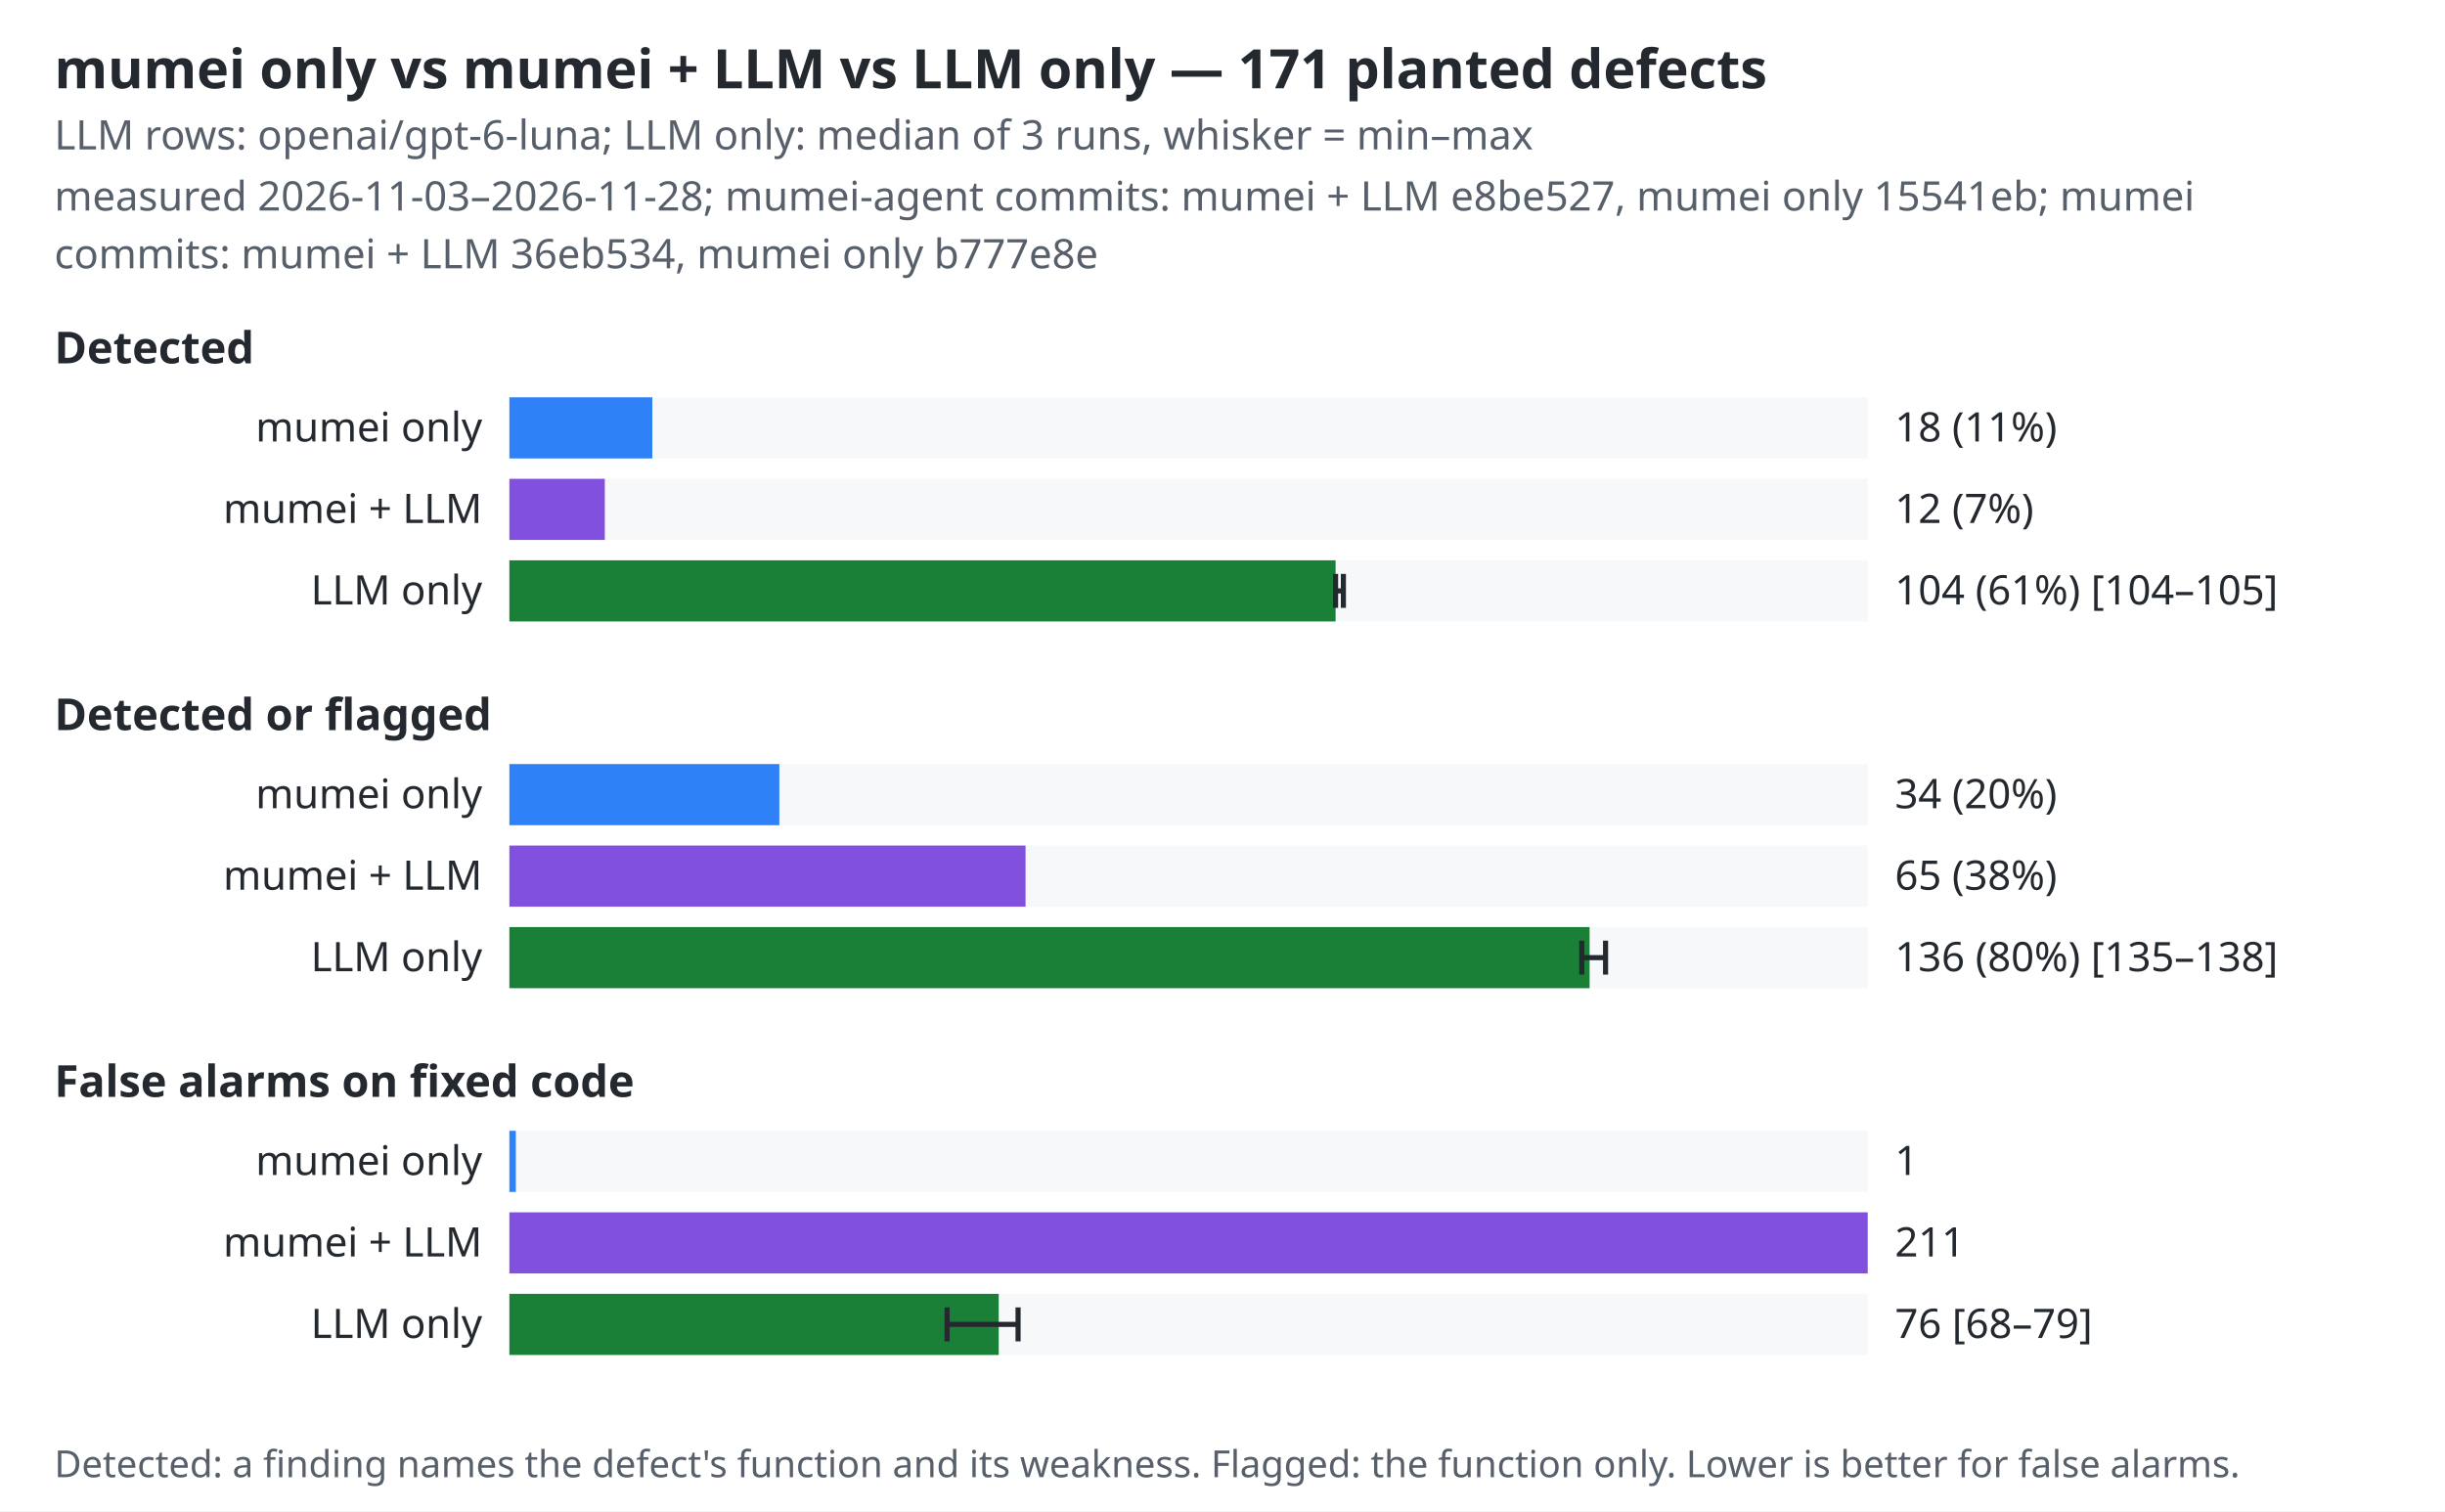
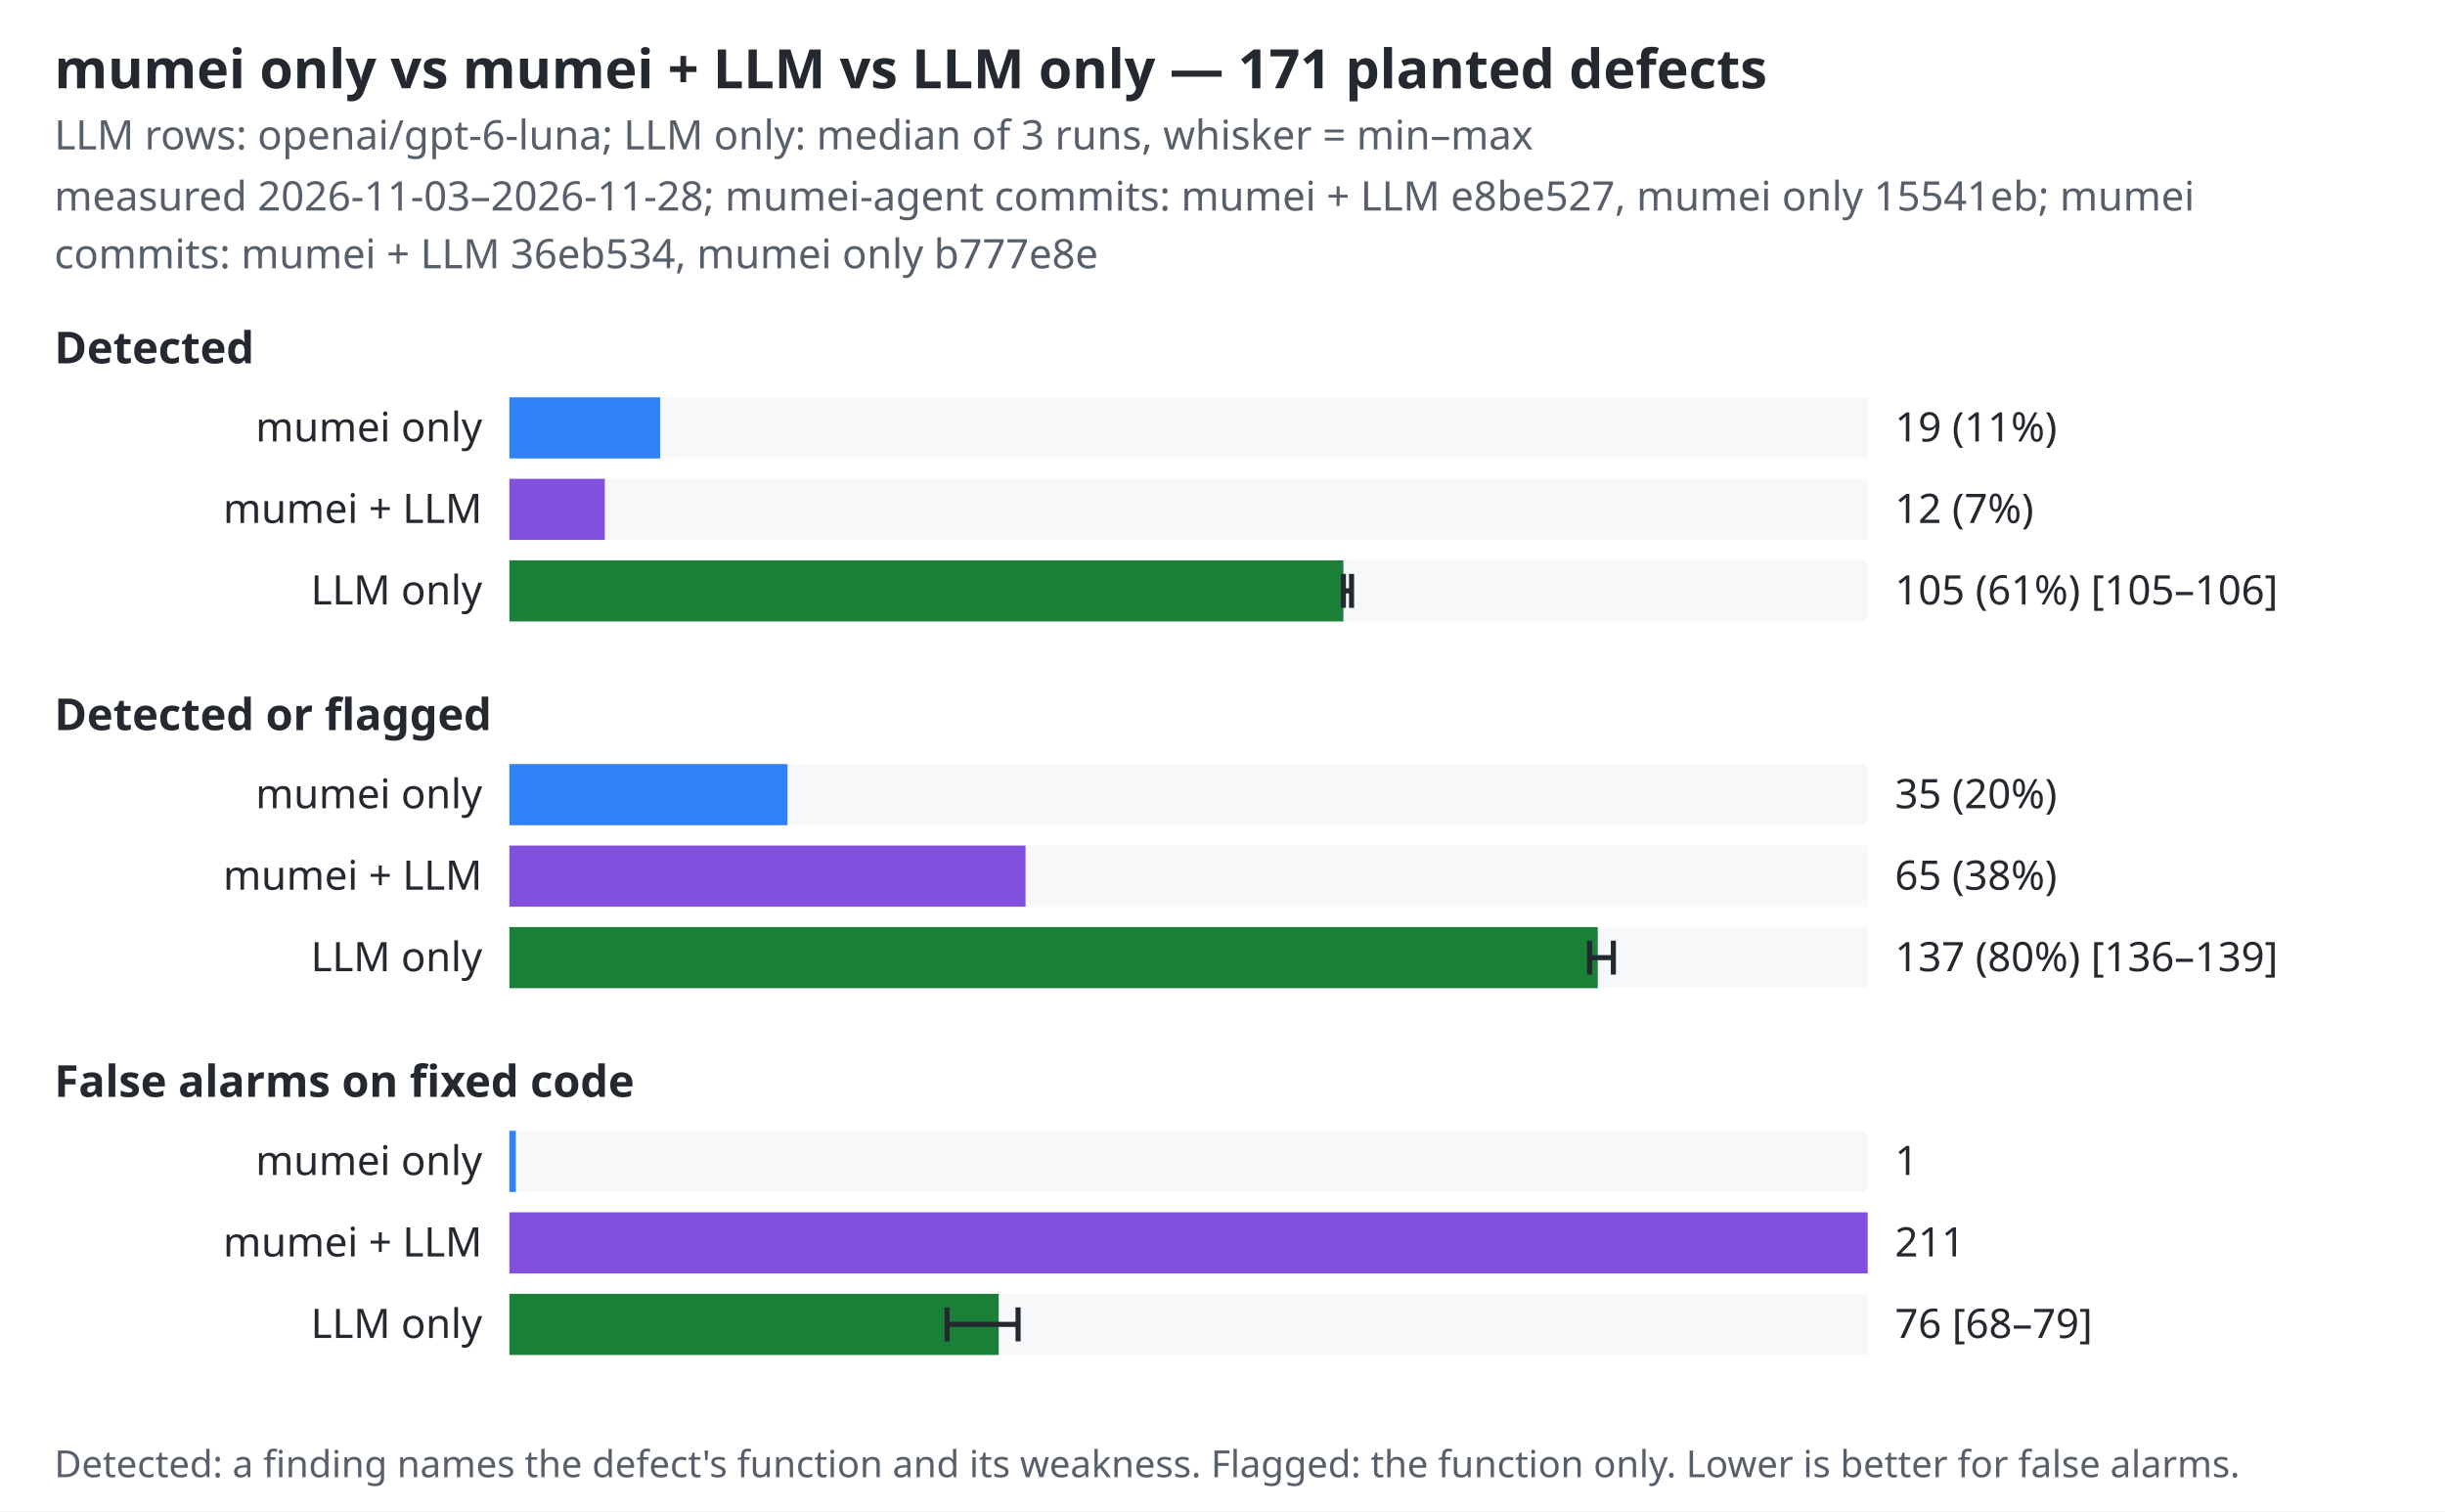
<svg xmlns="http://www.w3.org/2000/svg" viewBox="0 0 720 445" font-family="sans-serif">
  <rect width="720" height="445" fill="white" />
  <text x="16" y="26" font-size="16" font-weight="bold" fill="#24292f">mumei only vs mumei + LLM vs LLM only — 171 planted defects</text>
  <text x="16" y="44" font-size="12" fill="#57606a">LLM rows: openai/gpt-6-luna; LLM only: median of 3 runs, whisker = min–max</text>
  <text x="16" y="62" font-size="12" fill="#57606a">measured 2026-11-03–2026-11-28; mumei-agent commits: mumei + LLM e8be527, mumei only 15541eb; mumei</text>
  <text x="16" y="79" font-size="12" fill="#57606a">commits: mumei + LLM 36eb534, mumei only b777e8e</text>
  <text x="16" y="107" font-size="13" font-weight="bold" fill="#24292f">Detected</text>
  <text x="142" y="130" font-size="12" fill="#24292f" text-anchor="end">mumei only</text>
  <rect x="150" y="117" width="400" height="18" fill="#f6f8fa" />
-   <rect x="150" y="117" width="42.1" height="18" fill="#2f81f7" />
-   <text x="558" y="130" font-size="12" fill="#24292f">18 (11%)</text>
+   <rect x="150" y="117" width="44.4" height="18" fill="#2f81f7" />
+   <text x="558" y="130" font-size="12" fill="#24292f">19 (11%)</text>
  <text x="142" y="154" font-size="12" fill="#24292f" text-anchor="end">mumei + LLM</text>
  <rect x="150" y="141" width="400" height="18" fill="#f6f8fa" />
  <rect x="150" y="141" width="28.1" height="18" fill="#8250df" />
  <text x="558" y="154" font-size="12" fill="#24292f">12 (7%)</text>
  <text x="142" y="178" font-size="12" fill="#24292f" text-anchor="end">LLM only</text>
  <rect x="150" y="165" width="400" height="18" fill="#f6f8fa" />
-   <rect x="150" y="165" width="243.3" height="18" fill="#1a7f37" />
-   <line x1="393.3" y1="174.0" x2="395.6" y2="174.0" stroke="#24292f" stroke-width="1.5" />
-   <line x1="393.3" y1="169" x2="393.3" y2="179" stroke="#24292f" stroke-width="1.5" />
+   <rect x="150" y="165" width="245.6" height="18" fill="#1a7f37" />
+   <line x1="395.6" y1="174.0" x2="398.0" y2="174.0" stroke="#24292f" stroke-width="1.5" />
  <line x1="395.6" y1="169" x2="395.6" y2="179" stroke="#24292f" stroke-width="1.5" />
-   <text x="558" y="178" font-size="12" fill="#24292f">104 (61%) [104–105]</text>
+   <line x1="398.0" y1="169" x2="398.0" y2="179" stroke="#24292f" stroke-width="1.5" />
+   <text x="558" y="178" font-size="12" fill="#24292f">105 (61%) [105–106]</text>
  <text x="16" y="215" font-size="13" font-weight="bold" fill="#24292f">Detected or flagged</text>
  <text x="142" y="238" font-size="12" fill="#24292f" text-anchor="end">mumei only</text>
  <rect x="150" y="225" width="400" height="18" fill="#f6f8fa" />
-   <rect x="150" y="225" width="79.5" height="18" fill="#2f81f7" />
-   <text x="558" y="238" font-size="12" fill="#24292f">34 (20%)</text>
+   <rect x="150" y="225" width="81.9" height="18" fill="#2f81f7" />
+   <text x="558" y="238" font-size="12" fill="#24292f">35 (20%)</text>
  <text x="142" y="262" font-size="12" fill="#24292f" text-anchor="end">mumei + LLM</text>
  <rect x="150" y="249" width="400" height="18" fill="#f6f8fa" />
  <rect x="150" y="249" width="152.0" height="18" fill="#8250df" />
  <text x="558" y="262" font-size="12" fill="#24292f">65 (38%)</text>
  <text x="142" y="286" font-size="12" fill="#24292f" text-anchor="end">LLM only</text>
  <rect x="150" y="273" width="400" height="18" fill="#f6f8fa" />
-   <rect x="150" y="273" width="318.1" height="18" fill="#1a7f37" />
-   <line x1="465.8" y1="282.0" x2="472.8" y2="282.0" stroke="#24292f" stroke-width="1.5" />
-   <line x1="465.8" y1="277" x2="465.8" y2="287" stroke="#24292f" stroke-width="1.5" />
-   <line x1="472.8" y1="277" x2="472.8" y2="287" stroke="#24292f" stroke-width="1.5" />
-   <text x="558" y="286" font-size="12" fill="#24292f">136 (80%) [135–138]</text>
+   <rect x="150" y="273" width="320.5" height="18" fill="#1a7f37" />
+   <line x1="468.1" y1="282.0" x2="475.1" y2="282.0" stroke="#24292f" stroke-width="1.5" />
+   <line x1="468.1" y1="277" x2="468.1" y2="287" stroke="#24292f" stroke-width="1.5" />
+   <line x1="475.1" y1="277" x2="475.1" y2="287" stroke="#24292f" stroke-width="1.5" />
+   <text x="558" y="286" font-size="12" fill="#24292f">137 (80%) [136–139]</text>
  <text x="16" y="323" font-size="13" font-weight="bold" fill="#24292f">False alarms on fixed code</text>
  <text x="142" y="346" font-size="12" fill="#24292f" text-anchor="end">mumei only</text>
  <rect x="150" y="333" width="400" height="18" fill="#f6f8fa" />
  <rect x="150" y="333" width="1.9" height="18" fill="#2f81f7" />
  <text x="558" y="346" font-size="12" fill="#24292f">1</text>
  <text x="142" y="370" font-size="12" fill="#24292f" text-anchor="end">mumei + LLM</text>
  <rect x="150" y="357" width="400" height="18" fill="#f6f8fa" />
  <rect x="150" y="357" width="400.0" height="18" fill="#8250df" />
  <text x="558" y="370" font-size="12" fill="#24292f">211</text>
  <text x="142" y="394" font-size="12" fill="#24292f" text-anchor="end">LLM only</text>
  <rect x="150" y="381" width="400" height="18" fill="#f6f8fa" />
  <rect x="150" y="381" width="144.1" height="18" fill="#1a7f37" />
  <line x1="278.9" y1="390.0" x2="299.8" y2="390.0" stroke="#24292f" stroke-width="1.5" />
  <line x1="278.9" y1="385" x2="278.9" y2="395" stroke="#24292f" stroke-width="1.5" />
  <line x1="299.8" y1="385" x2="299.8" y2="395" stroke="#24292f" stroke-width="1.5" />
  <text x="558" y="394" font-size="12" fill="#24292f">76 [68–79]</text>
  <text x="16" y="435" font-size="11" fill="#57606a">Detected: a finding names the defect's function and its weakness. Flagged: the function only. Lower is better for false alarms.</text>
</svg>
